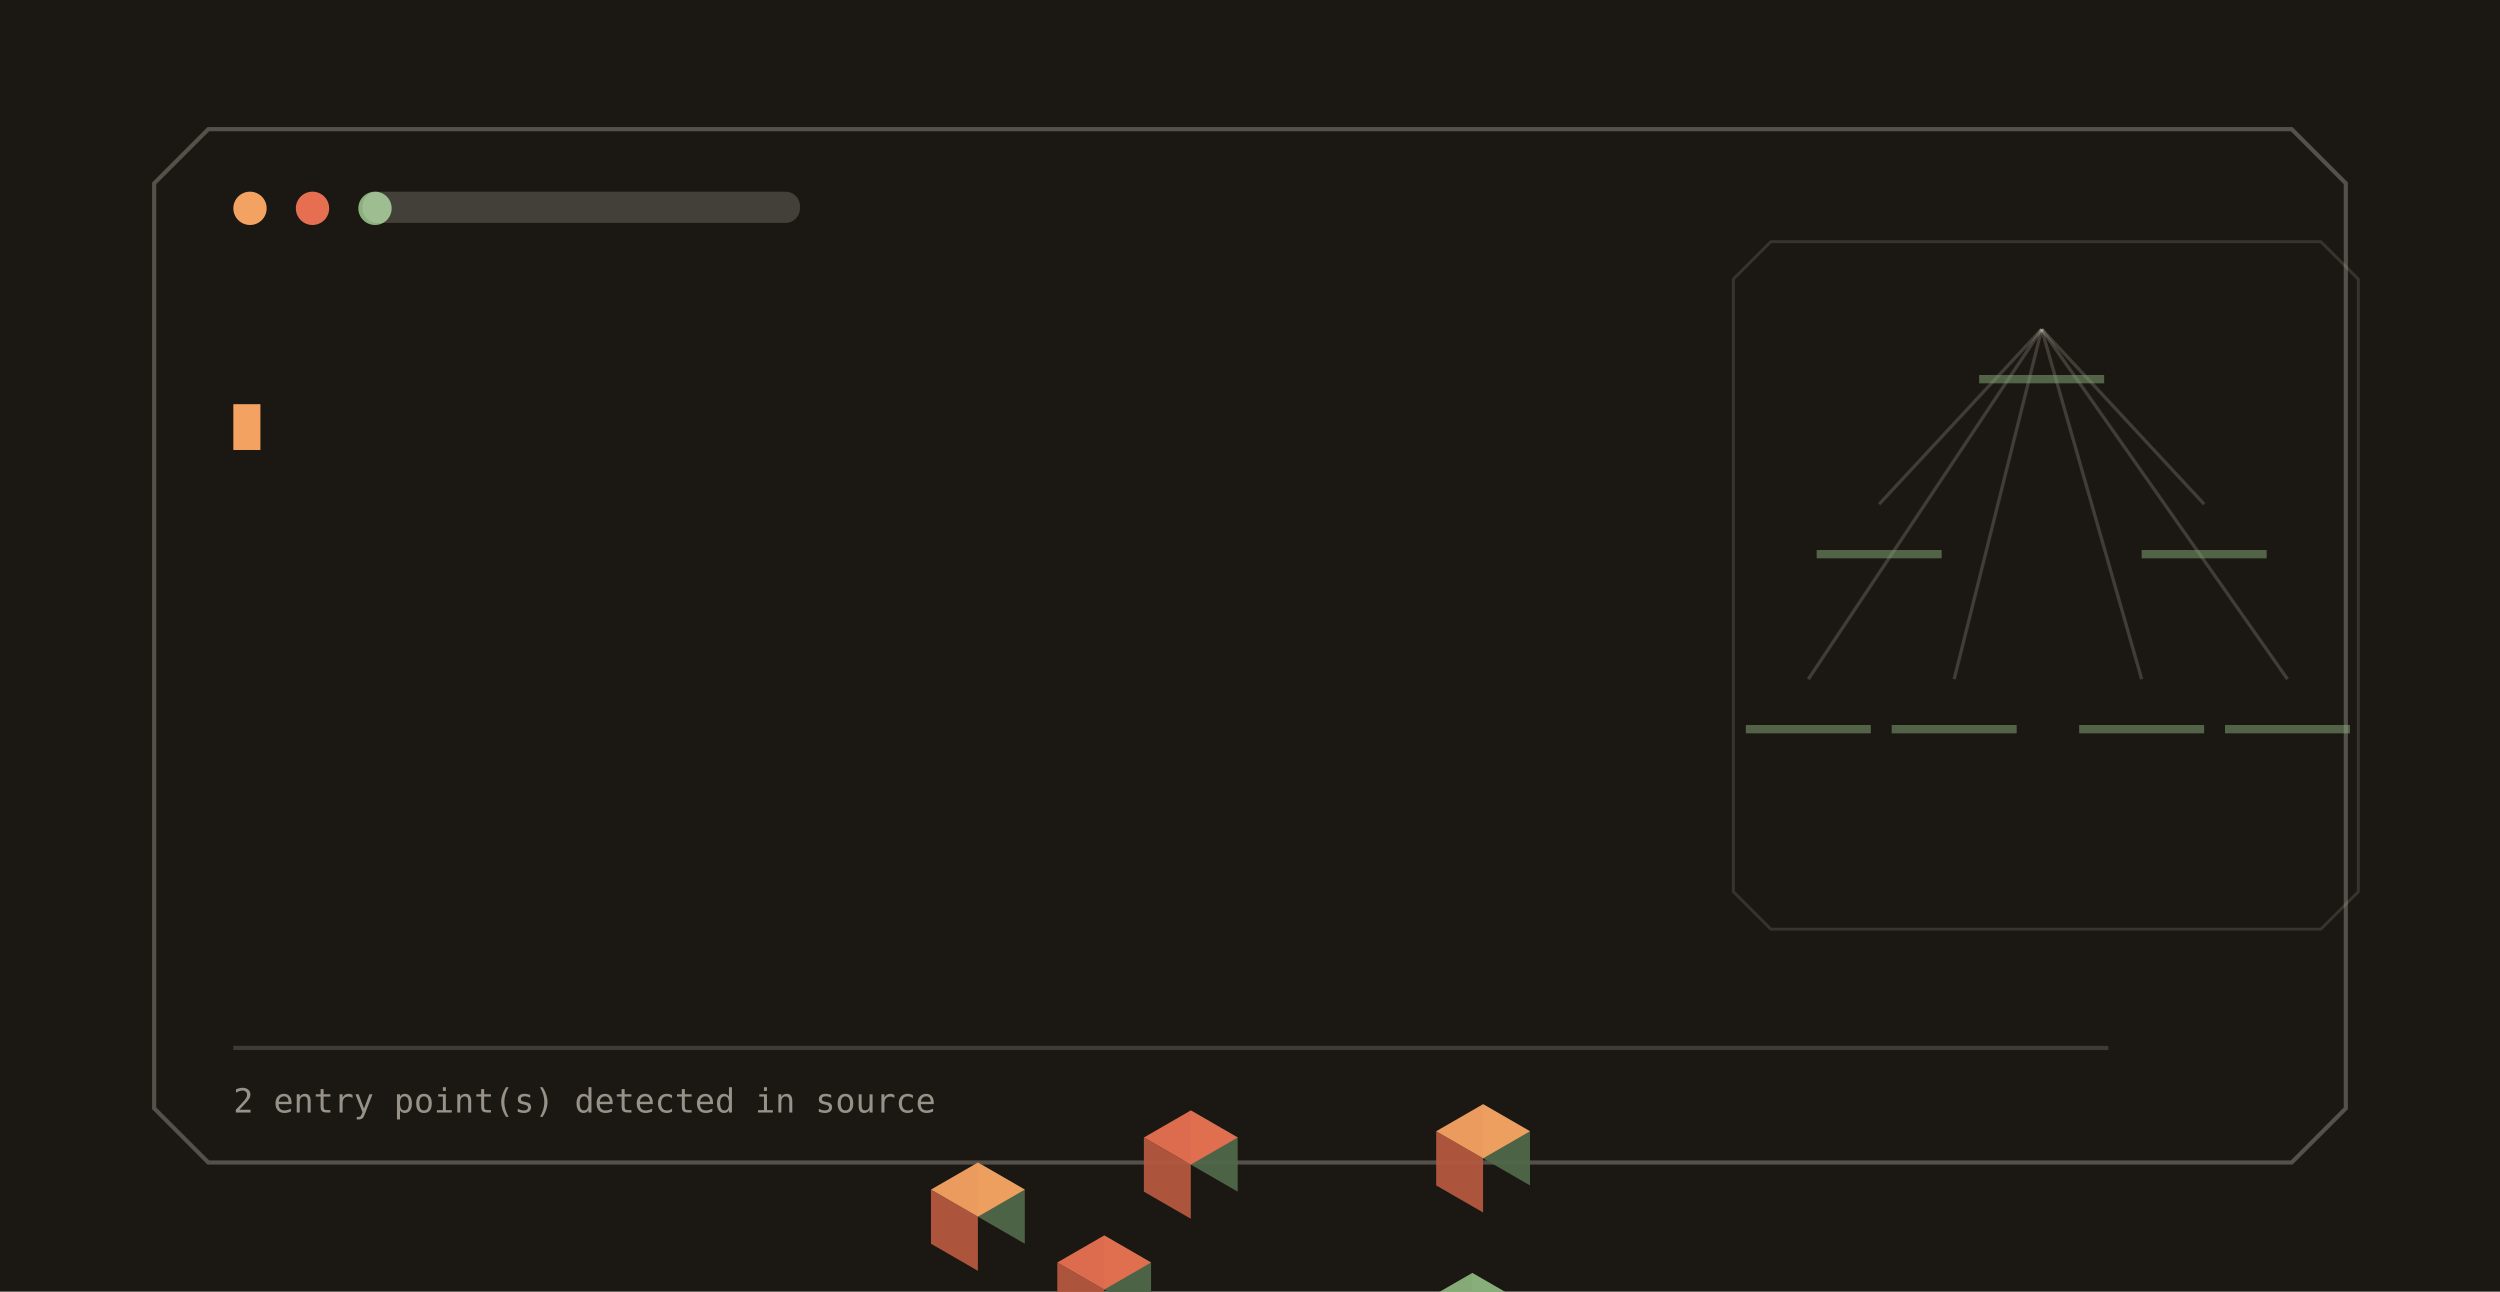
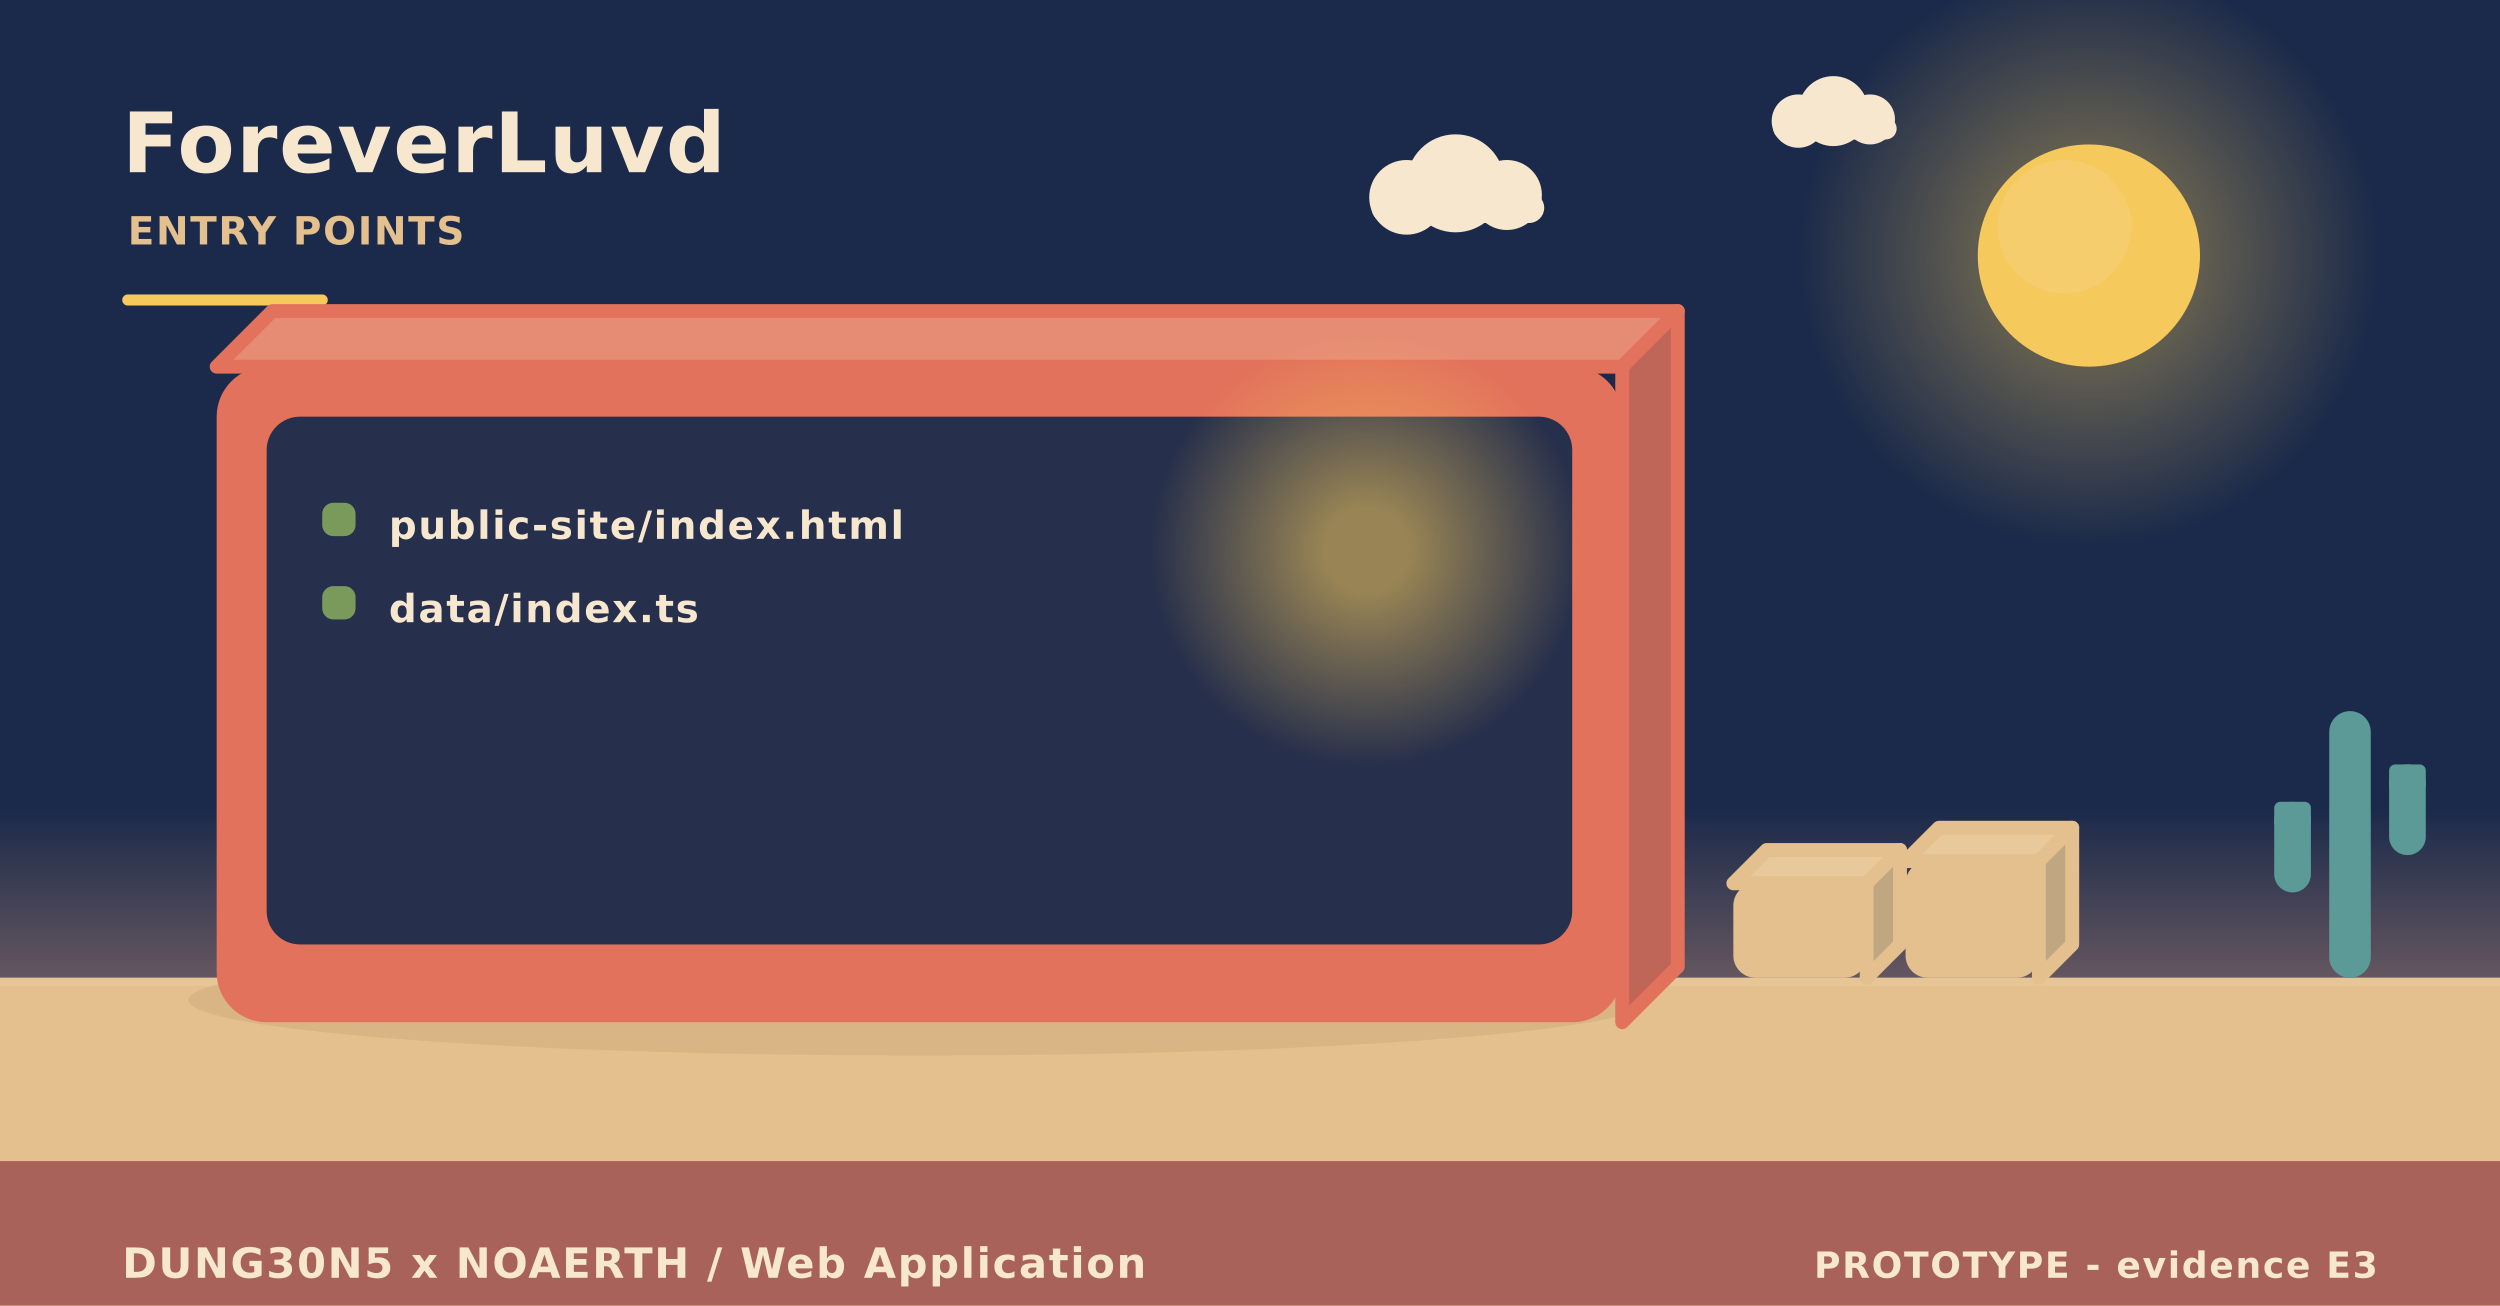
- <svg xmlns="http://www.w3.org/2000/svg" viewBox="0 0 1200 620" width="1200" height="620" role="img" aria-label="ForeverLuvd command surface">
-   <rect width="1200" height="620" fill="#1b1712" />
-   <defs>
-     <linearGradient id="gt" x1="0" y1="0" x2="1" y2="1">
-       <stop offset="0%" stop-color="#f4a261" />
-       <stop offset="100%" stop-color="#e76f51" />
-     </linearGradient>
-   </defs>
-   <path d="M100.00,62.00 H1100.00 L1126.00,88.00 V532.00 L1100.00,558.00 H100.00 L74.00,532.00 V88.00 Z" fill="none" stroke="rgba(253,246,233,0.300)" stroke-width="2.00" opacity="0.85" />
-   <circle cx="120.00" cy="100.00" r="8.00" fill="#f4a261" opacity="1.00" />
-   <circle cx="150.00" cy="100.00" r="8.00" fill="#e76f51" opacity="1.00" />
-   <circle cx="180.00" cy="100.00" r="8.00" fill="#8ab17d" opacity="1.00" />
-   <rect x="174.00" y="92.00" width="210.00" height="15.00" rx="7.00" fill="rgba(253,246,233,0.180)" opacity="1.00" />
-   <text x="112" y="148" font-family="ui-monospace,SFMono-Regular,Menlo,monospace" font-size="21" fill="rgba(253,246,233,0.800)" opacity="0">public-site/index.html<animate attributeName="opacity" values="0;1;1;0" dur="1.5s" begin="0.0s" repeatCount="indefinite" />
-   </text>
-   <text x="112" y="182" font-family="ui-monospace,SFMono-Regular,Menlo,monospace" font-size="21" fill="rgba(253,246,233,0.800)" opacity="0">data/index.ts<animate attributeName="opacity" values="0;1;1;0" dur="1.5s" begin="1.5s" repeatCount="indefinite" />
-   </text>
-   <rect x="112" y="194" width="13" height="22" fill="#f4a261">
-     <animate attributeName="opacity" values="1;0;1" dur="1.05s" begin="0s" repeatCount="indefinite" />
-   </rect>
-   <path d="M850.00,116.00 H1114.00 L1132.00,134.00 V428.00 L1114.00,446.00 H850.00 L832.00,428.00 V134.00 Z" fill="none" stroke="rgba(253,246,233,0.180)" stroke-width="1.40" opacity="0.70" />
-   <line x1="980.00" y1="158.00" x2="902.00" y2="242.00" stroke="rgba(253,246,233,0.300)" stroke-width="1.60" opacity="0.55" />
-   <line x1="980.00" y1="158.00" x2="1058.00" y2="242.00" stroke="rgba(253,246,233,0.300)" stroke-width="1.60" opacity="0.55" />
-   <line x1="980.00" y1="158.00" x2="868.00" y2="326.00" stroke="rgba(253,246,233,0.300)" stroke-width="1.60" opacity="0.55" />
-   <line x1="980.00" y1="158.00" x2="938.00" y2="326.00" stroke="rgba(253,246,233,0.300)" stroke-width="1.60" opacity="0.55" />
-   <line x1="980.00" y1="158.00" x2="1028.00" y2="326.00" stroke="rgba(253,246,233,0.300)" stroke-width="1.60" opacity="0.55" />
-   <line x1="980.00" y1="158.00" x2="1098.00" y2="326.00" stroke="rgba(253,246,233,0.300)" stroke-width="1.60" opacity="0.55" />
-   <polygon points="711.87,556.00 734.39,569.00 734.39,543.00 711.87,530.00" fill="#506748" opacity="0.95" />
-   <polygon points="689.36,569.00 711.87,582.00 711.87,556.00 689.36,543.00" fill="#b4573f" opacity="0.95" />
-   <polygon points="711.87,530.00 734.39,543.00 711.87,556.00 689.36,543.00" fill="#f4a261" opacity="0.95" />
+ <svg xmlns="http://www.w3.org/2000/svg" width="900" height="470" viewBox="0 0 900 470" role="img" aria-label="ForeverLuvd - how it is operated">
+   <linearGradient id="skyt" x1="0" y1="0" x2="0" y2="1">
+     <stop offset="0" stop-color="#1b2a4a" />
+     <stop offset="0.62" stop-color="#1b2a4a" />
+     <stop offset="1" stop-color="#f3ad8a" />
+   </linearGradient>
+   <rect width="900" height="470" fill="url(#skyt)" />
+   <radialGradient id="sunt">
+     <stop offset="0.35" stop-color="#f5c95c" stop-opacity="0.34" />
+     <stop offset="1" stop-color="#f5c95c" stop-opacity="0" />
+   </radialGradient>
+   <circle cx="752" cy="92" r="104" fill="url(#sunt)" />
+   <circle cx="752" cy="92" r="40" fill="#f5c95c" />
+   <circle cx="743.2" cy="81.6" r="24" fill="#f5d27e" opacity="0.5" />
  <g>
-     <rect x="950.00" y="180.00" width="60.00" height="4.00" rx="0.00" fill="rgba(138,177,125,0.500)" opacity="1.00" />
-     <animate attributeName="opacity" values="0.25;1.0;0.25" dur="13.05s" begin="0.0s" repeatCount="indefinite" />
+     <circle cx="524" cy="66" r="17.64" fill="#f6e7ce" />
+     <circle cx="506.36" cy="71.04" r="13.44" fill="#f6e7ce" />
+     <circle cx="542.48" cy="70.2" r="12.6" fill="#f6e7ce" />
+     <rect x="493.76" y="69.36" width="62.16" height="10.92" rx="5.46" fill="#f6e7ce" />
+     <animateTransform attributeName="transform" type="translate" values="0 0;24 0;0 0" dur="36s" begin="0s" repeatCount="indefinite" />
  </g>
-   <polygon points="571.58,559.00 594.09,572.00 594.09,546.00 571.58,533.00" fill="#506748" opacity="0.95" />
-   <polygon points="549.06,572.00 571.58,585.00 571.58,559.00 549.06,546.00" fill="#b4573f" opacity="0.95" />
-   <polygon points="571.58,533.00 594.09,546.00 571.58,559.00 549.06,546.00" fill="#e76f51" opacity="0.95" />
  <g>
-     <rect x="872.00" y="264.00" width="60.00" height="4.00" rx="0.00" fill="rgba(138,177,125,0.500)" opacity="1.00" />
-     <animate attributeName="opacity" values="0.25;1.0;0.25" dur="13.05s" begin="0.4s" repeatCount="indefinite" />
+     <circle cx="660" cy="40" r="12.6" fill="#f6e7ce" />
+     <circle cx="647.4" cy="43.6" r="9.6" fill="#f6e7ce" />
+     <circle cx="673.2" cy="43" r="9" fill="#f6e7ce" />
+     <rect x="638.4" y="42.4" width="44.4" height="7.8" rx="3.9" fill="#f6e7ce" />
+     <animateTransform attributeName="transform" type="translate" values="0 0;-18 0;0 0" dur="46s" begin="3s" repeatCount="indefinite" />
  </g>
-   <polygon points="706.68,637.00 729.19,650.00 729.19,624.00 706.68,611.00" fill="#506748" opacity="0.95" />
-   <polygon points="684.16,650.00 706.68,663.00 706.68,637.00 684.16,624.00" fill="#b4573f" opacity="0.95" />
-   <polygon points="706.68,611.00 729.19,624.00 706.68,637.00 684.16,624.00" fill="#8ab17d" opacity="0.95" />
+   <rect x="0" y="352" width="900" height="118" fill="#e3c08d" />
+   <rect x="0" y="352" width="900" height="3" fill="#e6c596" />
+   <text x="44" y="62" font-family="Verdana,DejaVu Sans,sans-serif" font-size="30" font-weight="700" letter-spacing="0.6" fill="#f6e7ce" text-anchor="start">ForeverLuvd</text>
+   <text x="46" y="88" font-family="Verdana,DejaVu Sans,sans-serif" font-size="14" font-weight="700" letter-spacing="0.6" fill="#e3c08d" text-anchor="start">ENTRY POINTS</text>
+   <rect x="44" y="106" width="74" height="4" rx="2" fill="#f5c95c" />
+   <ellipse cx="331" cy="360" rx="263.2" ry="20" fill="rgba(138,90,68,0.11)" />
+   <path d="M78,132 L584,132 L604,112 L98,112 Z" fill="#e68c74" stroke="#e2725b" stroke-width="5" stroke-linejoin="round" />
+   <path d="M584,132 L604,112 L604,348 L584,368 Z" fill="#c06658" stroke="#e2725b" stroke-width="5" stroke-linejoin="round" />
+   <rect x="78" y="132" width="506" height="236" rx="18" fill="#e2725b" />
+   <rect x="96" y="150" width="470" height="190" rx="12" fill="#1b2a4a" opacity="0.94" />
+   <radialGradient id="lamp48648">
+     <stop offset="0.2" stop-color="#f5c95c" stop-opacity="0.55" />
+     <stop offset="1" stop-color="#f5c95c" stop-opacity="0" />
+   </radialGradient>
+   <circle cx="492" cy="198" r="78" fill="url(#lamp48648)" />
+   <rect x="116" y="181" width="12" height="12" rx="4" fill="#7a9a5c" />
  <g>
-     <rect x="1028.00" y="264.00" width="60.00" height="4.00" rx="0.00" fill="rgba(138,177,125,0.500)" opacity="1.00" />
-     <animate attributeName="opacity" values="0.25;1.0;0.25" dur="13.05s" begin="0.8s" repeatCount="indefinite" />
+     <text x="140" y="194" font-family="Verdana,DejaVu Sans,sans-serif" font-size="14" font-weight="700" letter-spacing="0.6" fill="#f6e7ce" text-anchor="start">public-site/index.html</text>
+     <animateTransform attributeName="transform" type="translate" values="0 10;0 0" dur="0.7s" begin="0.4s" fill="freeze" />
  </g>
-   <polygon points="469.39,584.00 491.90,597.00 491.90,571.00 469.39,558.00" fill="#506748" opacity="0.95" />
-   <polygon points="446.87,597.00 469.39,610.00 469.39,584.00 446.87,571.00" fill="#b4573f" opacity="0.95" />
-   <polygon points="469.39,558.00 491.90,571.00 469.39,584.00 446.87,571.00" fill="#f4a261" opacity="0.95" />
+   <rect x="116" y="211" width="12" height="12" rx="4" fill="#7a9a5c" />
  <g>
-     <rect x="838.00" y="348.00" width="60.00" height="4.00" rx="0.00" fill="rgba(138,177,125,0.500)" opacity="1.00" />
-     <animate attributeName="opacity" values="0.25;1.0;0.25" dur="13.05s" begin="1.2s" repeatCount="indefinite" />
+     <text x="140" y="224" font-family="Verdana,DejaVu Sans,sans-serif" font-size="14" font-weight="700" letter-spacing="0.6" fill="#f6e7ce" text-anchor="start">data/index.ts</text>
+     <animateTransform attributeName="transform" type="translate" values="0 10;0 0" dur="0.7s" begin="0.7s" fill="freeze" />
  </g>
-   <polygon points="530.01,619.00 552.52,632.00 552.52,606.00 530.01,593.00" fill="#506748" opacity="0.95" />
-   <polygon points="507.49,632.00 530.01,645.00 530.01,619.00 507.49,606.00" fill="#b4573f" opacity="0.95" />
-   <polygon points="530.01,593.00 552.52,606.00 530.01,619.00 507.49,606.00" fill="#e76f51" opacity="0.95" />
-   <g>
-     <rect x="908.00" y="348.00" width="60.00" height="4.00" rx="0.00" fill="rgba(138,177,125,0.500)" opacity="1.00" />
-     <animate attributeName="opacity" values="0.25;1.0;0.25" dur="13.05s" begin="1.6s" repeatCount="indefinite" />
-   </g>
-   <polygon points="607.95,664.00 630.47,677.00 630.47,651.00 607.95,638.00" fill="#506748" opacity="0.95" />
-   <polygon points="585.43,677.00 607.95,690.00 607.95,664.00 585.43,651.00" fill="#b4573f" opacity="0.95" />
-   <polygon points="607.95,638.00 630.47,651.00 607.95,664.00 585.43,651.00" fill="#8ab17d" opacity="0.95" />
-   <g>
-     <rect x="998.00" y="348.00" width="60.00" height="4.00" rx="0.00" fill="rgba(138,177,125,0.500)" opacity="1.00" />
-     <animate attributeName="opacity" values="0.25;1.0;0.25" dur="13.05s" begin="2.0s" repeatCount="indefinite" />
-   </g>
-   <polygon points="668.57,699.00 691.09,712.00 691.09,686.00 668.57,673.00" fill="#506748" opacity="0.95" />
-   <polygon points="646.05,712.00 668.57,725.00 668.57,699.00 646.05,686.00" fill="#b4573f" opacity="0.95" />
-   <polygon points="668.57,673.00 691.09,686.00 668.57,699.00 646.05,686.00" fill="#f4a261" opacity="0.95" />
-   <g>
-     <rect x="1068.00" y="348.00" width="60.00" height="4.00" rx="0.00" fill="rgba(138,177,125,0.500)" opacity="1.00" />
-     <animate attributeName="opacity" values="0.25;1.0;0.25" dur="13.05s" begin="2.4s" repeatCount="indefinite" />
-   </g>
-   <rect x="112.00" y="502.00" width="900.00" height="2.00" rx="0.00" fill="rgba(253,246,233,0.160)" opacity="1.00" />
-   <text x="112" y="534" font-family="ui-monospace,Menlo,monospace" font-size="16" fill="rgba(253,246,233,0.550)">2 entry point(s) detected in source</text>
+   <path d="M624,318 L672,318 L684,306 L636,306 Z" fill="#e7c99b" stroke="#e3c08d" stroke-width="5" stroke-linejoin="round" />
+   <path d="M672,318 L684,306 L684,340 L672,352 Z" fill="#c1a682" stroke="#e3c08d" stroke-width="5" stroke-linejoin="round" />
+   <rect x="624" y="318" width="48" height="34" rx="8" fill="#e3c08d" />
+   <path d="M686,310 L734,310 L746,298 L698,298 Z" fill="#e7c99b" stroke="#e3c08d" stroke-width="5" stroke-linejoin="round" />
+   <path d="M734,310 L746,298 L746,340 L734,352 Z" fill="#c1a682" stroke="#e3c08d" stroke-width="5" stroke-linejoin="round" />
+   <rect x="686" y="310" width="48" height="42" rx="8" fill="#e3c08d" />
+   <rect x="838.52" y="256" width="14.96" height="96" rx="7.48" fill="#5b9a97" />
+   <rect x="818.72" y="288.64" width="13.2" height="32.64" rx="6.6" fill="#5b9a97" />
+   <rect x="818.72" y="288.64" width="13.2" height="9.6" rx="2.2" fill="#5b9a97" />
+   <rect x="860.08" y="275.2" width="13.2" height="32.64" rx="6.6" fill="#5b9a97" />
+   <rect x="860.08" y="275.2" width="13.2" height="9.6" rx="2.2" fill="#5b9a97" />
+   <rect x="0" y="418" width="900" height="52" rx="0" fill="#a65c56" opacity="0.94" />
+   <text x="44" y="460" font-family="Verdana,DejaVu Sans,sans-serif" font-size="15" font-weight="700" letter-spacing="0.6" fill="#f6e7ce" text-anchor="start">DUNG30N5 x NOAERTH  /  Web Application</text>
+   <text x="856" y="460" font-family="Verdana,DejaVu Sans,sans-serif" font-size="13" font-weight="700" letter-spacing="0.6" fill="#f6e7ce" text-anchor="end">PROTOTYPE  -  evidence E3</text>
</svg>
